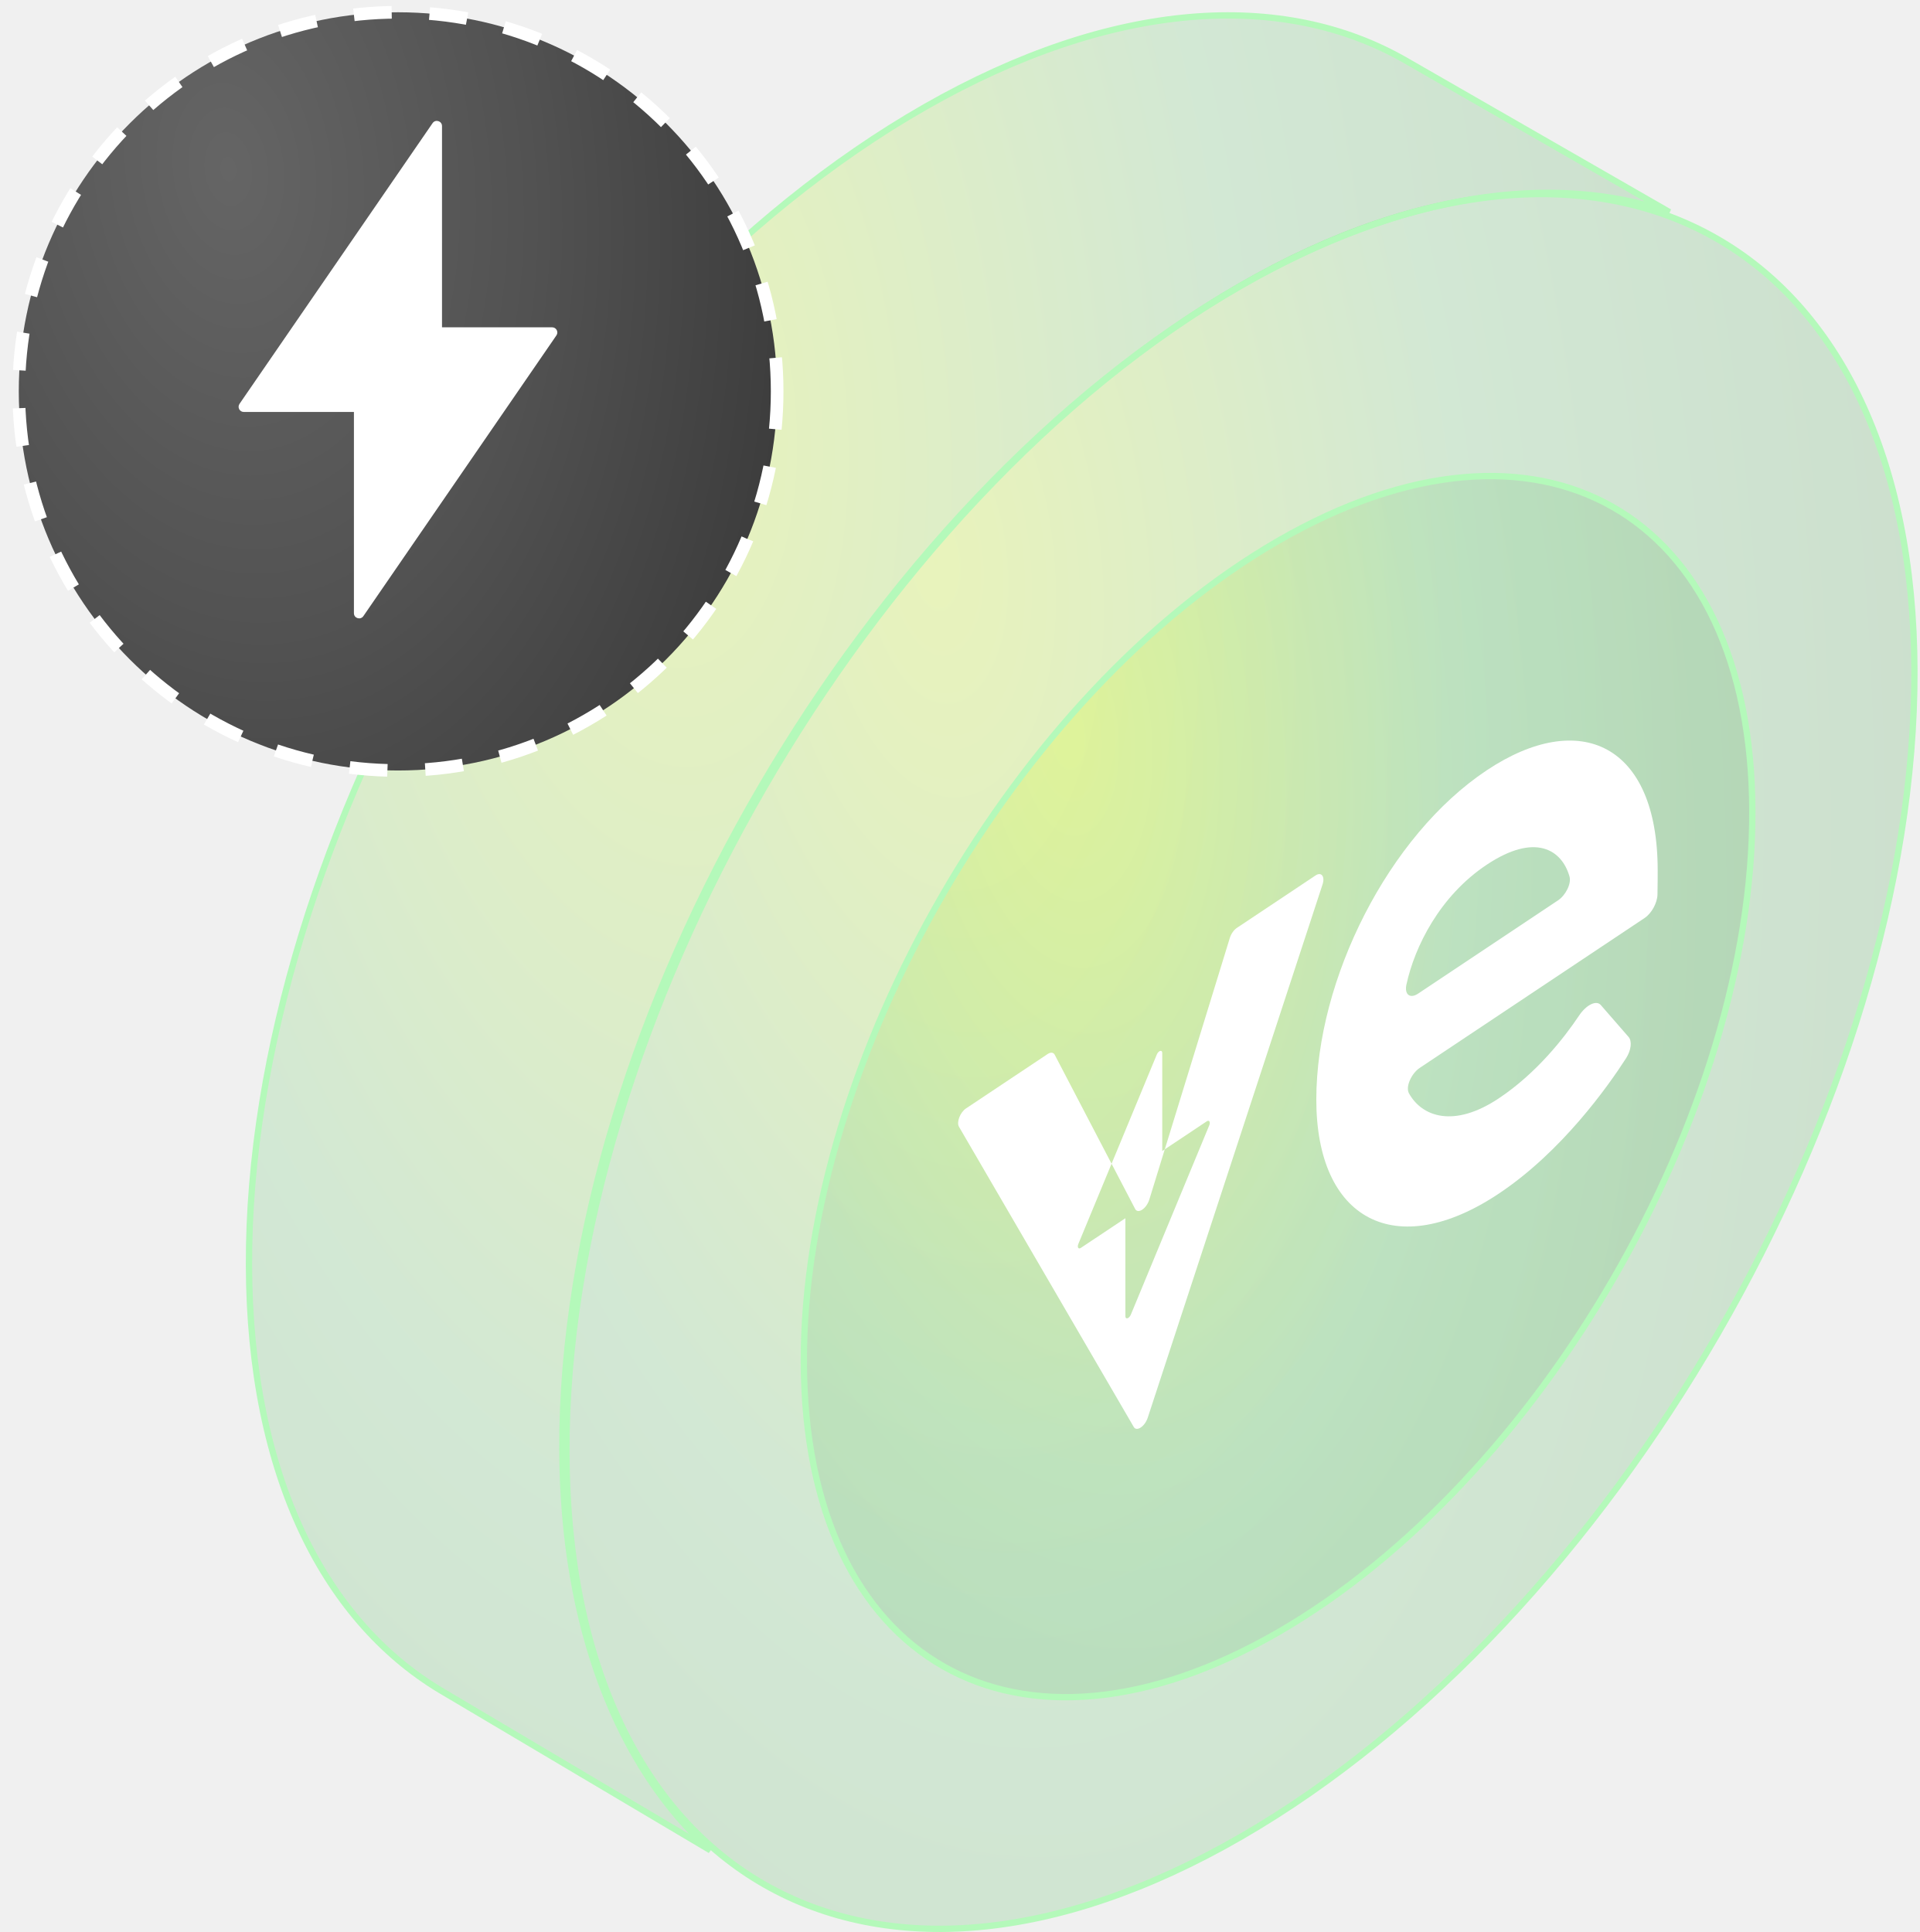
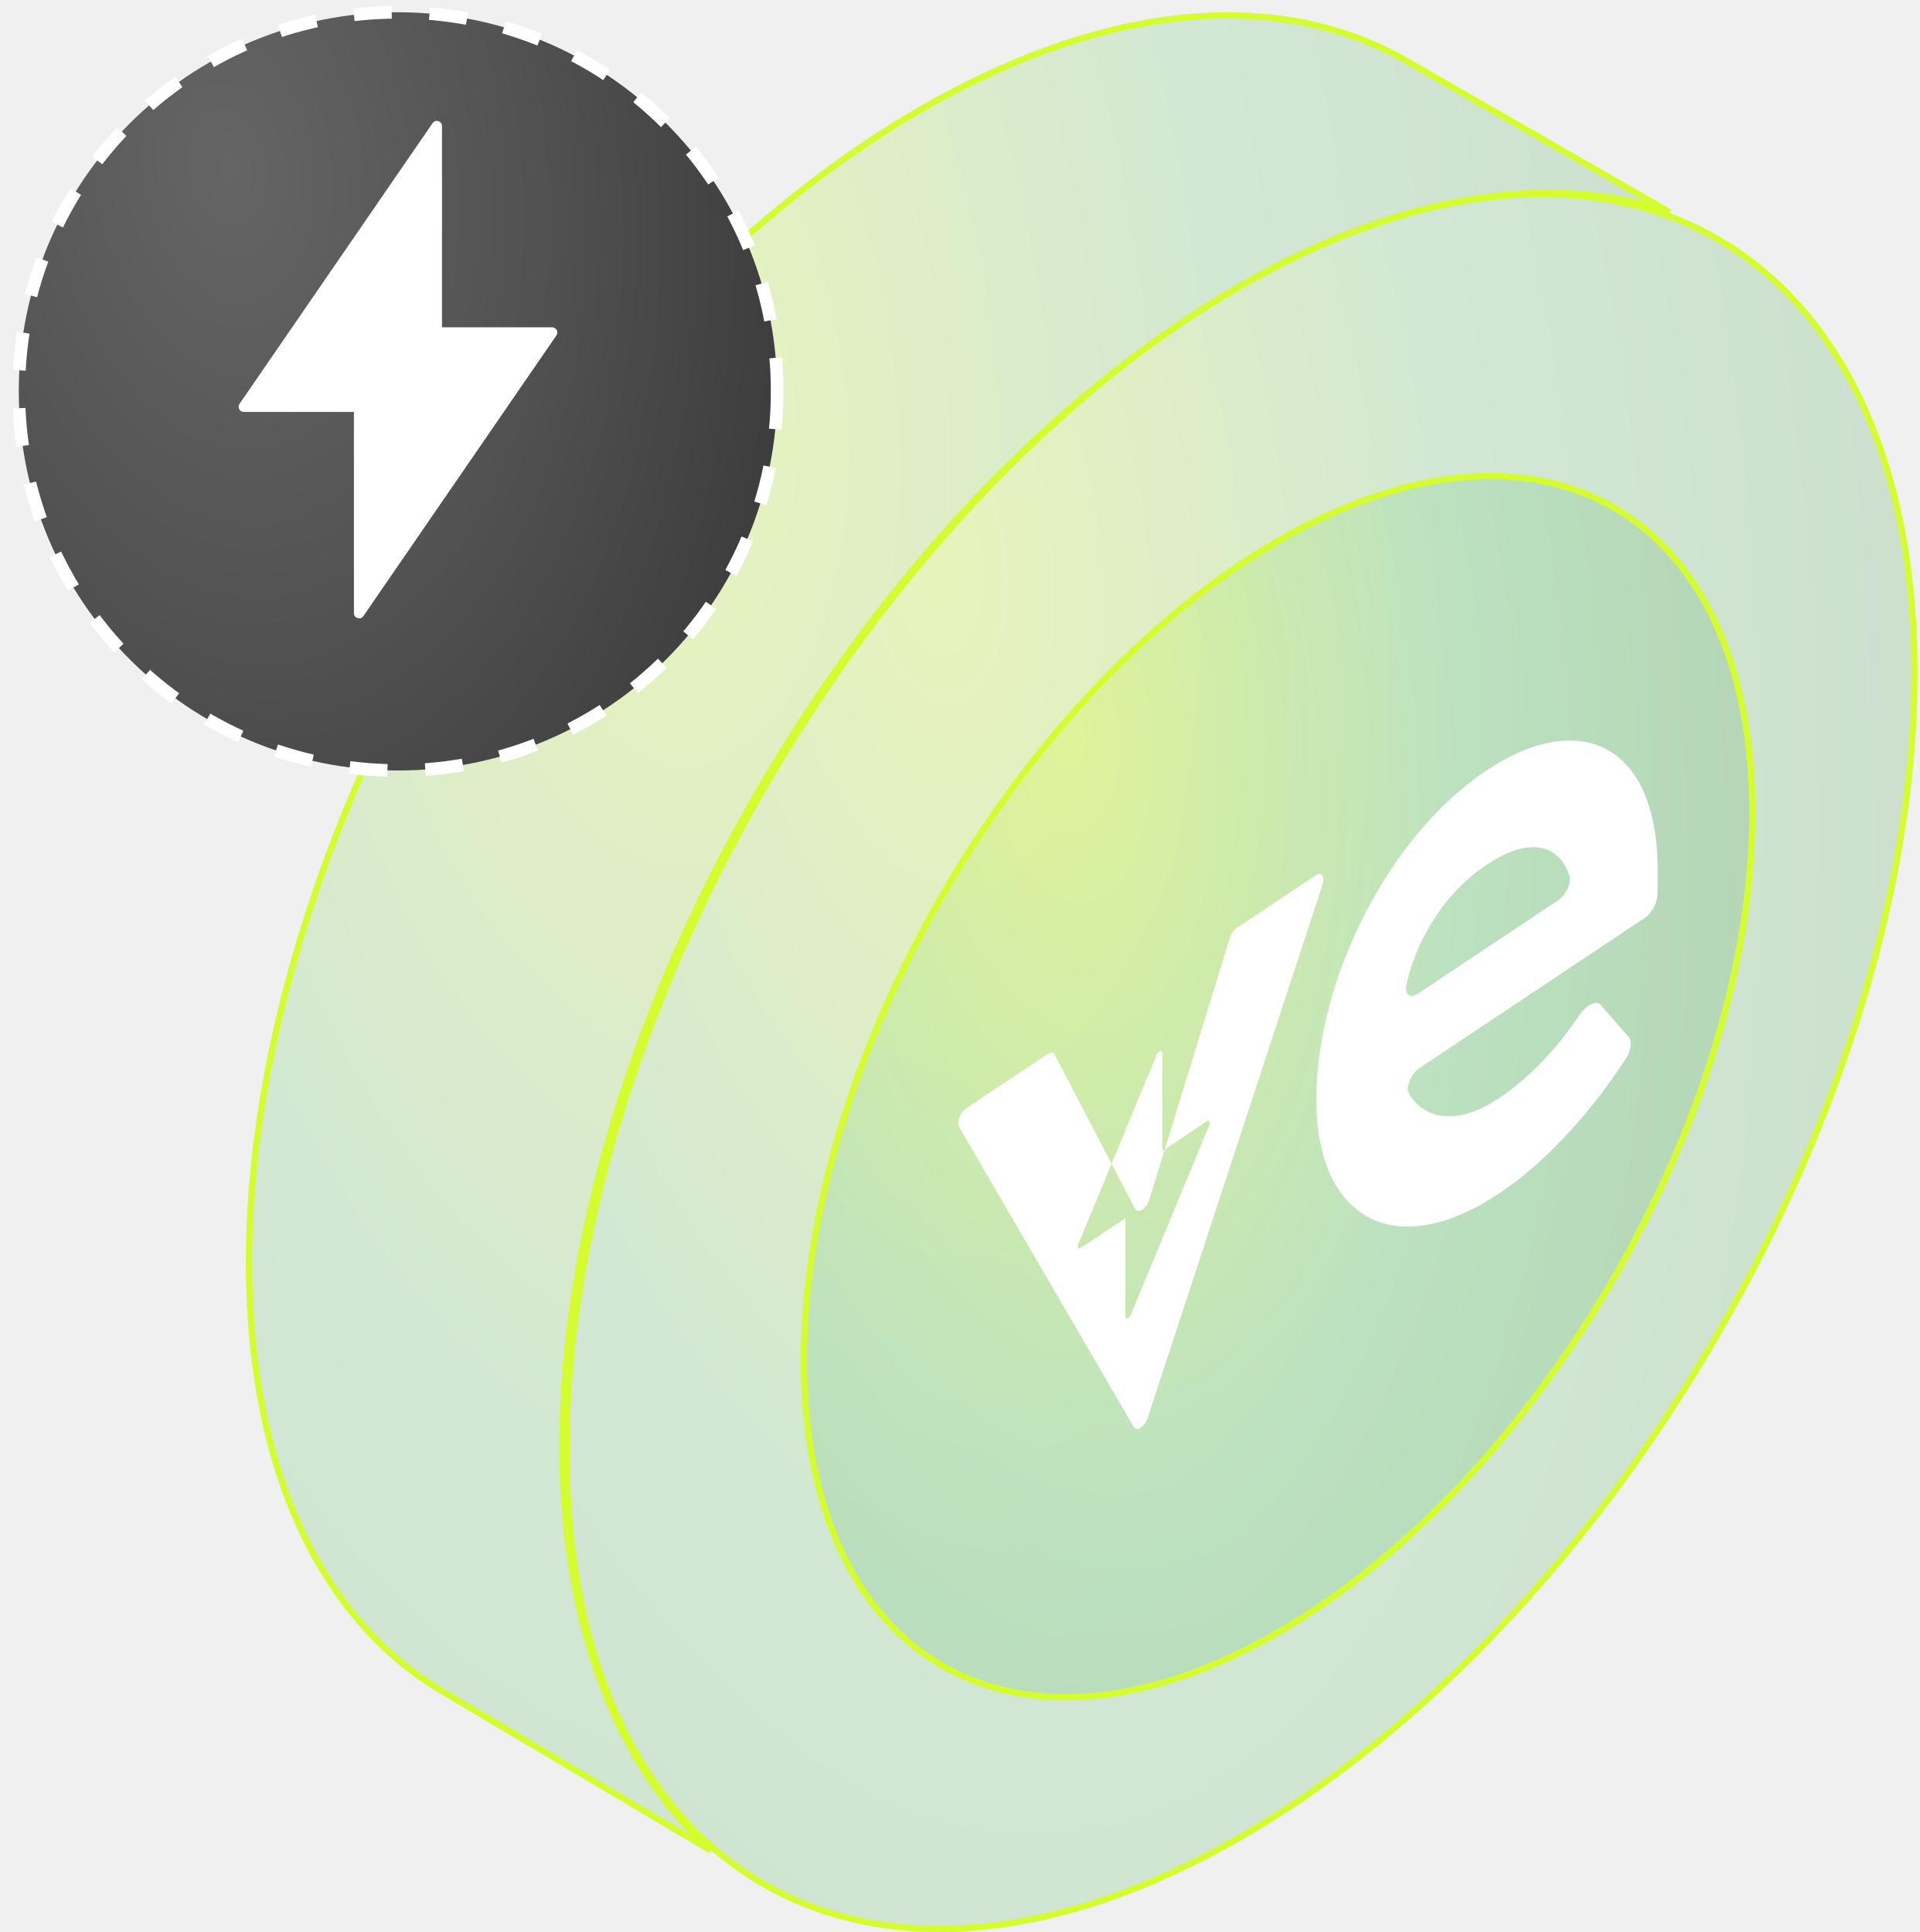
<svg xmlns="http://www.w3.org/2000/svg" width="152" height="153" viewBox="0 0 152 153" fill="none">
-   <path d="M98.168 22.666L98.168 22.666C112.901 14.159 126.225 13.365 135.862 18.858C145.497 24.35 151.533 36.178 151.579 53.109C151.629 70.038 145.676 88.868 136.015 105.601C126.354 122.334 112.998 136.945 98.266 145.451C83.529 153.958 70.204 154.755 60.568 149.264C50.932 143.775 44.897 131.949 44.846 115.018C44.801 98.084 50.754 79.252 60.415 62.518C70.076 45.784 83.432 31.172 98.168 22.666Z" fill="url(#paint0_radial_23854_3)" fill-opacity="0.27" stroke="#B4F9BA" stroke-width="0.5" />
-   <path d="M101.201 42.833L101.076 42.617L101.201 42.833C111.575 36.844 120.939 36.294 127.702 40.149C134.464 44.003 138.713 52.312 138.745 64.232C138.781 76.151 134.589 89.413 127.783 101.202C120.976 112.99 111.568 123.281 101.196 129.27C90.82 135.259 81.455 135.811 74.692 131.958C67.93 128.105 63.681 119.798 63.646 107.878C63.613 95.956 67.805 82.692 74.611 70.903C81.418 59.113 90.825 48.823 101.201 42.833Z" fill="url(#paint1_radial_23854_3)" fill-opacity="0.27" stroke="#B4F9BA" stroke-width="0.5" />
-   <path d="M35.314 134.116L35.311 134.114C25.744 128.615 19.762 116.91 19.713 100.201C19.665 83.384 25.641 64.679 35.342 48.057C45.043 31.436 58.455 16.92 73.251 8.469L73.127 8.252L73.251 8.469C88.143 -0.036 101.601 -0.783 111.294 4.789L132.187 16.8C122.857 13.631 111.067 15.305 98.316 22.587C83.426 31.091 69.957 45.678 60.224 62.356C50.49 79.034 44.477 97.826 44.526 114.754C44.567 128.92 49.007 140.023 56.248 146.53L35.314 134.116Z" fill="url(#paint2_radial_23854_3)" fill-opacity="0.27" stroke="#B4F9BA" stroke-width="0.5" />
+   <path d="M98.168 22.666L98.168 22.666C112.901 14.159 126.225 13.365 135.862 18.858C145.497 24.35 151.533 36.178 151.579 53.109C151.629 70.038 145.676 88.868 136.015 105.601C126.354 122.334 112.998 136.945 98.266 145.451C83.529 153.958 70.204 154.755 60.568 149.264C50.932 143.775 44.897 131.949 44.846 115.018C44.801 98.084 50.754 79.252 60.415 62.518C70.076 45.784 83.432 31.172 98.168 22.666Z" fill="url(#paint0_radial_23854_3)" fill-opacity="0.27" stroke="#d5fc2e" stroke-width="0.5" />
+   <path d="M101.201 42.833L101.076 42.617L101.201 42.833C111.575 36.844 120.939 36.294 127.702 40.149C134.464 44.003 138.713 52.312 138.745 64.232C138.781 76.151 134.589 89.413 127.783 101.202C120.976 112.99 111.568 123.281 101.196 129.27C90.82 135.259 81.455 135.811 74.692 131.958C67.93 128.105 63.681 119.798 63.646 107.878C63.613 95.956 67.805 82.692 74.611 70.903C81.418 59.113 90.825 48.823 101.201 42.833Z" fill="url(#paint1_radial_23854_3)" fill-opacity="0.27" stroke="#d5fc2e" stroke-width="0.5" />
+   <path d="M35.314 134.116L35.311 134.114C25.744 128.615 19.762 116.91 19.713 100.201C19.665 83.384 25.641 64.679 35.342 48.057C45.043 31.436 58.455 16.92 73.251 8.469L73.127 8.252L73.251 8.469C88.143 -0.036 101.601 -0.783 111.294 4.789L132.187 16.8C122.857 13.631 111.067 15.305 98.316 22.587C83.426 31.091 69.957 45.678 60.224 62.356C50.49 79.034 44.477 97.826 44.526 114.754C44.567 128.92 49.007 140.023 56.248 146.53L35.314 134.116Z" fill="url(#paint2_radial_23854_3)" fill-opacity="0.27" stroke="#d5fc2e" stroke-width="0.5" />
  <path d="M117.708 61.007C109.945 66.183 104.222 77.543 104.222 87.078C104.222 96.613 110.512 99.965 118.672 94.525C123.644 91.211 127.296 86.061 128.748 83.805C129.159 83.168 129.23 82.445 128.949 82.122L126.748 79.592C126.383 79.173 125.584 79.596 125.039 80.409C123.865 82.164 121.688 84.969 118.672 86.98C115.111 89.355 112.584 88.438 111.558 86.584C111.27 86.064 111.755 85.006 112.414 84.567L130.214 72.7C130.764 72.334 131.219 71.514 131.234 70.843C131.251 70.039 131.251 69.34 131.251 68.922C131.251 58.907 125.075 56.096 117.708 61.007ZM112.273 78.693C111.663 79.1 111.18 78.785 111.359 77.964C112.012 74.957 114.001 70.956 117.708 68.484C121.528 65.938 123.656 67.266 124.269 69.411C124.433 69.985 123.956 70.904 123.364 71.299L112.273 78.693Z" fill="white" />
  <path fill-rule="evenodd" clip-rule="evenodd" d="M75.929 89.231C75.721 88.874 76.021 88.09 76.482 87.782L82.948 83.472C83.189 83.311 83.408 83.333 83.509 83.528L88.011 92.159L85.382 98.509C85.273 98.77 85.386 98.953 85.577 98.825L89.104 96.474V104.236C89.104 104.517 89.405 104.428 89.537 104.11L95.747 89.116C95.855 88.855 95.742 88.672 95.551 88.799L92.225 91.017L97.372 74.286C97.473 73.956 97.692 73.642 97.934 73.481L104.162 69.329C104.624 69.021 104.923 69.406 104.716 70.04L90.876 112.268C90.647 112.967 89.998 113.4 89.769 113.006L75.929 89.231ZM92.225 91.017L92.024 91.151V83.388C92.024 83.108 91.723 83.196 91.591 83.515L88.011 92.159L89.879 95.74C90.101 96.166 90.78 95.713 91.002 94.99L92.225 91.017Z" fill="white" />
  <circle cx="31.51" cy="30.995" r="30.023" fill="url(#paint3_radial_23854_3)" stroke="white" stroke-dasharray="3 3" />
  <path fill-rule="evenodd" clip-rule="evenodd" d="M18.964 31.983L34.25 9.752C34.478 9.421 34.997 9.582 34.997 9.984L34.997 25.921L43.718 25.921C44.048 25.921 44.242 26.291 44.055 26.562L28.77 48.793C28.542 49.124 28.023 48.963 28.023 48.561L28.023 32.624L19.302 32.624C18.972 32.624 18.778 32.255 18.964 31.983Z" fill="white" />
  <defs>
    <radialGradient id="paint0_radial_23854_3" cx="0" cy="0" r="1" gradientUnits="userSpaceOnUse" gradientTransform="translate(74.6792 44.6708) rotate(84.6756) scale(207.267 104.522)">
      <stop stop-color="#d5fc2e" />
      <stop offset="0.4" stop-color="#82D289" />
      <stop offset="0.835" stop-color="#66AB6C" />
      <stop offset="1" stop-color="#386A3C" />
    </radialGradient>
    <radialGradient id="paint1_radial_23854_3" cx="0" cy="0" r="1" gradientUnits="userSpaceOnUse" gradientTransform="translate(84.6042 58.2832) rotate(84.6756) scale(146.124 73.6884)">
      <stop stop-color="#d5fc2e" />
      <stop offset="0.4" stop-color="#82D289" />
      <stop offset="0.835" stop-color="#66AB6C" />
      <stop offset="1" stop-color="#386A3C" />
    </radialGradient>
    <radialGradient id="paint2_radial_23854_3" cx="0" cy="0" r="1" gradientUnits="userSpaceOnUse" gradientTransform="translate(52.3614 32.6708) rotate(84.5729) scale(222.387 114.285)">
      <stop stop-color="#d5fc2e" />
      <stop offset="0.4" stop-color="#82D289" />
      <stop offset="0.835" stop-color="#66AB6C" />
      <stop offset="1" stop-color="#386A3C" />
    </radialGradient>
    <radialGradient id="paint3_radial_23854_3" cx="0" cy="0" r="1" gradientUnits="userSpaceOnUse" gradientTransform="translate(18.1133 13.5563) rotate(83.1667) scale(92.0224 59.3351)">
      <stop stop-color="#656565" />
      <stop offset="0.4" stop-color="#525252" />
      <stop offset="0.835" stop-color="#373737" />
      <stop offset="1" stop-color="#2F2F2F" />
    </radialGradient>
  </defs>
</svg>
